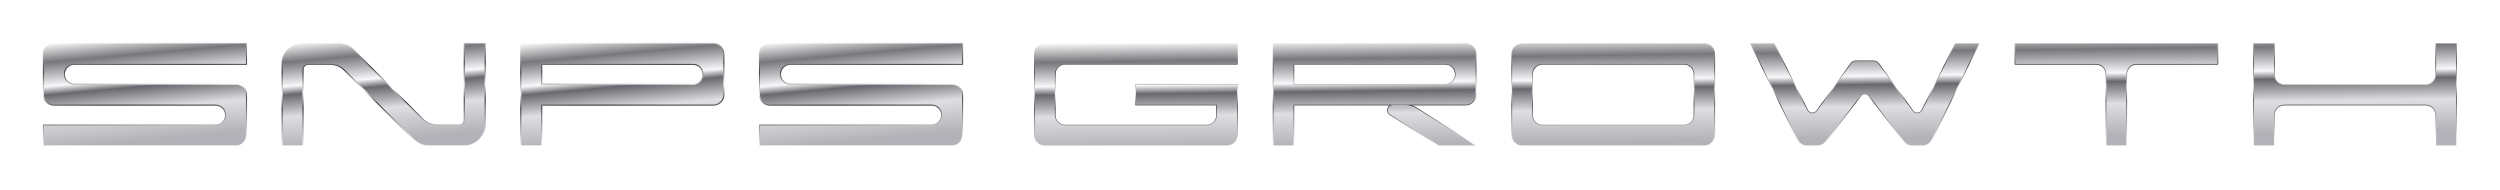
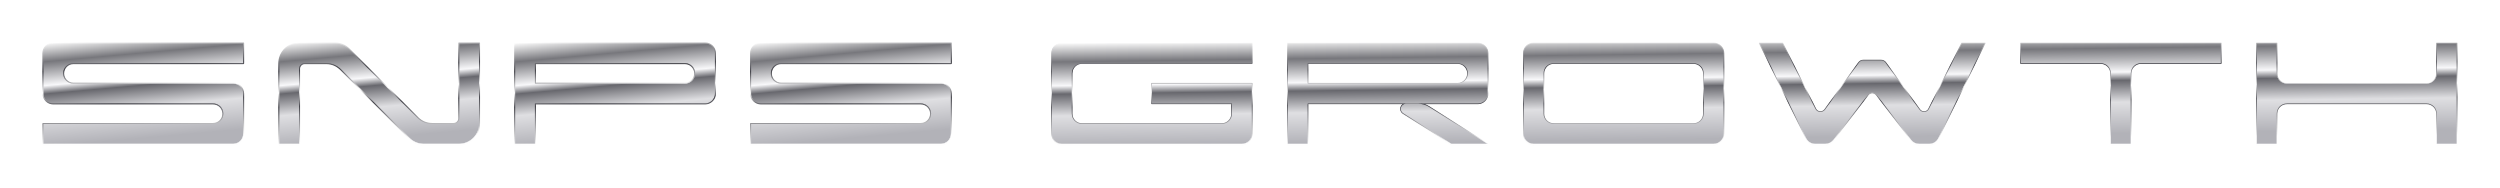
- <svg xmlns="http://www.w3.org/2000/svg" width="1716.742" height="130.000" viewBox="0 0 1716.742 130.000">
+ <svg xmlns="http://www.w3.org/2000/svg" width="1737.070" height="130" viewBox="0 0 1737.070 130">
  <defs>
    <linearGradient id="si-silver" x1="0" y1="0" x2=".18" y2="1">
      <stop stop-color="#fafafa" />
      <stop offset=".18" stop-color="#77777c" />
      <stop offset=".41" stop-color="#f8f8fa" />
      <stop offset=".49" stop-color="#68686e" />
      <stop offset=".7" stop-color="#dfdfe2" />
      <stop offset="1" stop-color="#b2b2b8" />
    </linearGradient>
    <linearGradient id="si-glass" x1="0" y1="0" x2=".24" y2="1">
      <stop stop-color="#ffffff" stop-opacity=".92" />
      <stop offset=".16" stop-color="#33333a" stop-opacity=".26" />
      <stop offset=".4" stop-color="#ffffff" stop-opacity=".12" />
      <stop offset=".49" stop-color="#ffffff" stop-opacity=".82" />
      <stop offset=".56" stop-color="#33333a" stop-opacity=".1" />
      <stop offset=".82" stop-color="#ffffff" stop-opacity=".15" />
      <stop offset="1" stop-color="#ffffff" stop-opacity=".8" />
    </linearGradient>
    <linearGradient id="si-frost" x2=".8" y2="1">
      <stop stop-color="#ffffff" stop-opacity=".85" />
      <stop offset="1" stop-color="#33333a" stop-opacity=".5" />
    </linearGradient>
    <linearGradient id="si-edge" x2=".1" y2="1">
      <stop stop-color="#ffffff" />
      <stop offset=".28" stop-color="#33333a" />
      <stop offset=".49" stop-color="#ffffff" />
      <stop offset=".63" stop-color="#33333a" />
      <stop offset="1" stop-color="#ffffff" />
    </linearGradient>
  </defs>
  <g transform="translate(0 1.2)" fill="#f5f5f5" opacity=".22">
    <g transform="translate(30 30)">
      <g transform="scale(1.492537) translate(-33.28 -33.28)">
        <path d="M117.08,42.66h9.38v-9.38H37.97c-2.59,0-4.69,2.1-4.69,4.69v18.76c0,2.59,2.1,4.69,4.69,4.69h4.69s69.73,0,69.73,0c2.59,0,4.69,2.1,4.69,4.69h0c0,2.59-2.1,4.69-4.69,4.69H42.66s-9.38,0-9.38,0v9.38h88.49c2.59,0,4.69-2.1,4.69-4.69v-18.76c0-2.59-2.1-4.69-4.69-4.69h-4.69s-69.73,0-69.73,0c-2.59,0-4.69-2.1-4.69-4.69h0c0-2.59,2.1-4.69,4.69-4.69h69.73Z" />
        <path d="M226.9,33.28v34.98c0,1.4-1.14,2.54-2.54,2.54h-10.08c-2.49,0-4.87-.99-6.63-2.75l-6.63-6.63-6.64-6.63-12.13-12.13h0l-6.63-6.63c-1.76-1.76-4.14-2.75-6.63-2.75h-9.37s-7.13,0-7.13,0h0c-5.18,0-9.38,4.2-9.38,9.38h0s0,0,0,0v37.52h9.38v-34.98c0-1.4,1.14-2.54,2.54-2.54h10.09c2.49,0,4.87.99,6.63,2.75l16.01,16.01,6.63,6.64,2.74,2.74,6.63,6.63c1.76,1.76,4.14,2.75,6.63,2.75h9.39s7.12,0,7.12,0h0c5.18,0,9.38-4.2,9.38-9.38h0v-37.52h-9.38Z" />
        <path d="M252.92,33.28v46.9h9.38v-18.76h79.11c2.59,0,4.69-2.1,4.69-4.69v-18.76c0-2.59-2.1-4.69-4.69-4.69h-88.49ZM332.03,52.04h-69.73v-9.38h69.73c2.59,0,4.69,2.1,4.69,4.69h0c0,2.59-2.1,4.69-4.69,4.69Z" />
        <path d="M372.12,47.35h0c0,2.59,2.1,4.69,4.69,4.69h74.42c2.59,0,4.69,2.1,4.69,4.69v18.76c0,2.59-2.1,4.69-4.69,4.69h-88.49v-9.38h79.11c2.59,0,4.69-2.1,4.69-4.69h0c0-2.59-2.1-4.69-4.69-4.69h-74.42c-2.59,0-4.69-2.1-4.69-4.69v-18.76c0-2.59,2.1-4.69,4.69-4.69h88.49v9.38h-79.11c-2.59,0-4.69,2.1-4.69,4.69Z" />
      </g>
-       <path d="M139.1 0.0H7.0C3.1 0.0 0.0 3.1 0.0 7.0V63.0C0.0 66.9 3.1 70.0 7.0 70.0H132.1C135.9 70.0 139.1 66.9 139.1 63.0V28.0H69.5V42.0H125.1V49.0C125.1 52.9 121.9 56.0 118.1 56.0H21.0C17.1 56.0 14.0 52.9 14.0 49.0V21.0C14.0 17.1 17.1 14.0 21.0 14.0H139.1V0.0ZM163.9 0.0V70.0H177.9V42.0H296.0C299.8 42.0 303.0 38.9 303.0 35.0V7.0C303.0 3.1 299.8 0.0 296.0 0.0H163.9ZM282.0 28.0H177.9V14.0H282.0C285.8 14.0 289.0 17.1 289.0 21.0C289.0 24.9 285.8 28.0 282.0 28.0ZM244.2 48.8 277.6 70.0H303.0L262.2 44.2C260.0 42.8 257.4 42.0 254.7 42.0H246.1C242.4 42.0 241.0 46.8 244.2 48.8ZM327.8 7.0C327.8 3.1 330.9 0.0 334.8 0.0H459.9C463.7 0.0 466.9 3.1 466.9 7.0V63.0C466.9 66.9 463.7 70.0 459.9 70.0H334.8C330.9 70.0 327.8 66.9 327.8 63.0V7.0ZM341.8 21.0V49.0C341.8 52.9 344.9 56.0 348.8 56.0H445.9C449.7 56.0 452.9 52.9 452.9 49.0V21.0C452.9 17.1 449.7 14.0 445.9 14.0H348.8C344.9 14.0 341.8 17.1 341.8 21.0ZM491.7 0.0H507.8L530.7 45.6C532.0 48.2 535.5 48.4 537.2 46.1L560.7 13.5C561.4 12.5 562.6 11.9 563.8 11.9H576.3C577.5 11.9 578.7 12.5 579.4 13.5L603.0 46.1C604.6 48.4 608.2 48.2 609.4 45.6L632.3 0.0H648.4L616.0 66.1C614.8 68.5 612.4 70.0 609.7 70.0H602.6C600.4 70.0 598.4 69.0 597.1 67.3L573.1 36.0C571.5 34.0 568.6 34.0 567.1 36.0L543.1 67.3C541.7 69.0 539.7 70.0 537.5 70.0H530.4C527.7 70.0 525.3 68.5 524.1 66.1L491.7 0.0ZM673.3 0.0H812.4V14.0H756.8C753 14.0 749.8 17.1 749.8 21.0V70.0H735.8V21.0C735.8 17.1 732.7 14.0 728.8 14.0H673.3V0.0ZM837.2 0.0H851.2V21.0C851.2 24.9 854.3 28.0 858.2 28.0H955.3C959.1 28.0 962.3 24.9 962.3 21.0V0.0H976.3V70.0H962.3V49.0C962.3 45.1 959.1 42.0 955.3 42.0H858.2C854.3 42.0 851.2 45.1 851.2 49.0V70.0H837.2V0.0Z" transform="translate(680.4776 0)" />
+       <path d="M139.1 0.0H7.0C3.1 0.0 0.0 3.1 0.0 7.0V63.0C0.0 66.9 3.1 70.0 7.0 70.0H132.1C135.9 70.0 139.1 66.9 139.1 63.0V28.0H69.5V42.0H125.1V49.0C125.1 52.9 121.9 56.0 118.1 56.0H21.0C17.1 56.0 14.0 52.9 14.0 49.0V21.0C14.0 17.1 17.1 14.0 21.0 14.0H139.1V0.0ZM163.9 0.0V70.0H177.9V42.0H296.0C299.8 42.0 303.0 38.9 303.0 35.0V7.0C303.0 3.1 299.8 0.0 296.0 0.0H163.9ZM282.0 28.0H177.9V14.0H282.0C285.8 14.0 289.0 17.1 289.0 21.0C289.0 24.9 285.8 28.0 282.0 28.0ZM244.2 48.8 277.6 70.0H303.0L262.2 44.2C260.0 42.8 257.4 42.0 254.7 42.0H246.1C242.4 42.0 241.0 46.8 244.2 48.8ZM327.8 7.0C327.8 3.1 330.9 0.0 334.8 0.0H459.9C463.7 0.0 466.9 3.1 466.9 7.0V63.0C466.9 66.9 463.7 70.0 459.9 70.0H334.8C330.9 70.0 327.8 66.9 327.8 63.0V7.0ZM341.8 21.0V49.0C341.8 52.9 344.9 56.0 348.8 56.0H445.9C449.7 56.0 452.9 52.9 452.9 49.0V21.0C452.9 17.1 449.7 14.0 445.9 14.0H348.8C344.9 14.0 341.8 17.1 341.8 21.0ZM491.7 0.0H507.8L530.7 45.6C532.0 48.2 535.5 48.4 537.2 46.1L560.7 13.5C561.4 12.5 562.6 11.9 563.8 11.9H576.3C577.5 11.9 578.7 12.5 579.4 13.5L603.0 46.1C604.6 48.4 608.2 48.2 609.4 45.6L632.3 0.0H648.4L616.0 66.1C614.8 68.5 612.4 70.0 609.7 70.0H602.6C600.4 70.0 598.4 69.0 597.1 67.3L573.1 36.0C571.5 34.0 568.6 34.0 567.1 36.0L543.1 67.3C541.7 69.0 539.7 70.0 537.5 70.0H530.4C527.7 70.0 525.3 68.5 524.1 66.1L491.7 0.0ZM673.3 0.0H812.4V14.0H756.8C753 14.0 749.8 17.1 749.8 21.0V70.0H735.8V21.0C735.8 17.1 732.7 14.0 728.8 14.0H673.3V0.0ZM837.2 0.0H851.2V21.0C851.2 24.9 854.3 28.0 858.2 28.0H955.3C959.1 28.0 962.3 24.9 962.3 21.0V0.0H976.3V70.0H962.3V49.0C962.3 45.1 959.1 42.0 955.3 42.0H858.2C854.3 42.0 851.2 45.1 851.2 49.0V70.0H837.2V0.0Z" transform="translate(700.806 0)" />
    </g>
  </g>
  <g fill="url(#si-silver)" stroke="url(#si-edge)" stroke-width=".75" stroke-linejoin="round" paint-order="stroke fill">
    <g transform="translate(30 30)">
      <g transform="scale(1.492537) translate(-33.28 -33.28)">
        <path d="M117.08,42.66h9.38v-9.38H37.97c-2.59,0-4.69,2.1-4.69,4.69v18.76c0,2.59,2.1,4.69,4.69,4.69h4.69s69.73,0,69.73,0c2.59,0,4.69,2.1,4.69,4.69h0c0,2.59-2.1,4.69-4.69,4.69H42.66s-9.38,0-9.38,0v9.38h88.49c2.59,0,4.69-2.1,4.69-4.69v-18.76c0-2.59-2.1-4.69-4.69-4.69h-4.69s-69.73,0-69.73,0c-2.59,0-4.69-2.1-4.69-4.69h0c0-2.59,2.1-4.69,4.69-4.69h69.73Z" />
        <path d="M226.9,33.28v34.98c0,1.4-1.14,2.54-2.54,2.54h-10.08c-2.49,0-4.87-.99-6.63-2.75l-6.63-6.63-6.64-6.63-12.13-12.13h0l-6.63-6.63c-1.76-1.76-4.14-2.75-6.63-2.75h-9.37s-7.13,0-7.13,0h0c-5.18,0-9.38,4.2-9.38,9.38h0s0,0,0,0v37.52h9.38v-34.98c0-1.4,1.14-2.54,2.54-2.54h10.09c2.49,0,4.87.99,6.63,2.75l16.01,16.01,6.63,6.64,2.74,2.74,6.63,6.63c1.76,1.76,4.14,2.75,6.63,2.75h9.39s7.12,0,7.12,0h0c5.18,0,9.38-4.2,9.38-9.38h0v-37.52h-9.38Z" />
        <path d="M252.92,33.28v46.9h9.38v-18.76h79.11c2.59,0,4.69-2.1,4.69-4.69v-18.76c0-2.59-2.1-4.69-4.69-4.69h-88.49ZM332.03,52.04h-69.73v-9.38h69.73c2.59,0,4.69,2.1,4.69,4.69h0c0,2.59-2.1,4.69-4.69,4.69Z" />
        <path d="M372.12,47.35h0c0,2.59,2.1,4.69,4.69,4.69h74.42c2.59,0,4.69,2.1,4.69,4.69v18.76c0,2.59-2.1,4.69-4.69,4.69h-88.49v-9.38h79.11c2.59,0,4.69-2.1,4.69-4.69h0c0-2.59-2.1-4.69-4.69-4.69h-74.42c-2.59,0-4.69-2.1-4.69-4.69v-18.76c0-2.59,2.1-4.69,4.69-4.69h88.49v9.38h-79.11c-2.59,0-4.69,2.1-4.69,4.69Z" />
      </g>
-       <path d="M139.1 0.0H7.0C3.1 0.0 0.0 3.1 0.0 7.0V63.0C0.0 66.9 3.1 70.0 7.0 70.0H132.1C135.9 70.0 139.1 66.9 139.1 63.0V28.0H69.5V42.0H125.1V49.0C125.1 52.9 121.9 56.0 118.1 56.0H21.0C17.1 56.0 14.0 52.9 14.0 49.0V21.0C14.0 17.1 17.1 14.0 21.0 14.0H139.1V0.0ZM163.9 0.0V70.0H177.9V42.0H296.0C299.8 42.0 303.0 38.9 303.0 35.0V7.0C303.0 3.1 299.8 0.0 296.0 0.0H163.9ZM282.0 28.0H177.9V14.0H282.0C285.8 14.0 289.0 17.1 289.0 21.0C289.0 24.9 285.8 28.0 282.0 28.0ZM244.2 48.8 277.6 70.0H303.0L262.2 44.2C260.0 42.8 257.4 42.0 254.7 42.0H246.1C242.4 42.0 241.0 46.8 244.2 48.8ZM327.8 7.0C327.8 3.1 330.9 0.0 334.8 0.0H459.9C463.7 0.0 466.9 3.1 466.9 7.0V63.0C466.9 66.9 463.7 70.0 459.9 70.0H334.8C330.9 70.0 327.8 66.9 327.8 63.0V7.0ZM341.8 21.0V49.0C341.8 52.9 344.9 56.0 348.8 56.0H445.9C449.7 56.0 452.9 52.9 452.9 49.0V21.0C452.9 17.1 449.7 14.0 445.9 14.0H348.8C344.9 14.0 341.8 17.1 341.8 21.0ZM491.7 0.0H507.8L530.7 45.6C532.0 48.2 535.5 48.4 537.2 46.1L560.7 13.5C561.4 12.5 562.6 11.9 563.8 11.9H576.3C577.5 11.9 578.7 12.5 579.4 13.5L603.0 46.1C604.6 48.4 608.2 48.2 609.4 45.6L632.3 0.0H648.4L616.0 66.1C614.8 68.5 612.4 70.0 609.7 70.0H602.6C600.4 70.0 598.4 69.0 597.1 67.3L573.1 36.0C571.5 34.0 568.6 34.0 567.1 36.0L543.1 67.3C541.7 69.0 539.7 70.0 537.5 70.0H530.4C527.7 70.0 525.3 68.5 524.1 66.1L491.7 0.0ZM673.3 0.0H812.4V14.0H756.8C753 14.0 749.8 17.1 749.8 21.0V70.0H735.8V21.0C735.8 17.1 732.7 14.0 728.8 14.0H673.3V0.0ZM837.2 0.0H851.2V21.0C851.2 24.9 854.3 28.0 858.2 28.0H955.3C959.1 28.0 962.3 24.9 962.3 21.0V0.0H976.3V70.0H962.3V49.0C962.3 45.1 959.1 42.0 955.3 42.0H858.2C854.3 42.0 851.2 45.1 851.2 49.0V70.0H837.2V0.0Z" transform="translate(680.4776 0)" />
+       <path d="M139.1 0.0H7.0C3.1 0.0 0.0 3.1 0.0 7.0V63.0C0.0 66.9 3.1 70.0 7.0 70.0H132.1C135.9 70.0 139.1 66.9 139.1 63.0V28.0H69.5V42.0H125.1V49.0C125.1 52.9 121.9 56.0 118.1 56.0H21.0C17.1 56.0 14.0 52.9 14.0 49.0V21.0C14.0 17.1 17.1 14.0 21.0 14.0H139.1V0.0ZM163.9 0.0V70.0H177.9V42.0H296.0C299.8 42.0 303.0 38.9 303.0 35.0V7.0C303.0 3.1 299.8 0.0 296.0 0.0H163.9ZM282.0 28.0H177.9V14.0H282.0C285.8 14.0 289.0 17.1 289.0 21.0C289.0 24.9 285.8 28.0 282.0 28.0ZM244.2 48.8 277.6 70.0H303.0L262.2 44.2C260.0 42.8 257.4 42.0 254.7 42.0H246.1C242.4 42.0 241.0 46.8 244.2 48.8ZM327.8 7.0C327.8 3.1 330.9 0.0 334.8 0.0H459.9C463.7 0.0 466.9 3.1 466.9 7.0V63.0C466.9 66.9 463.7 70.0 459.9 70.0H334.8C330.9 70.0 327.8 66.9 327.8 63.0V7.0ZM341.8 21.0V49.0C341.8 52.9 344.9 56.0 348.8 56.0H445.9C449.7 56.0 452.9 52.9 452.9 49.0V21.0C452.9 17.1 449.7 14.0 445.9 14.0H348.8C344.9 14.0 341.8 17.1 341.8 21.0ZM491.7 0.0H507.8L530.7 45.6C532.0 48.2 535.5 48.4 537.2 46.1L560.7 13.5C561.4 12.5 562.6 11.9 563.8 11.9H576.3C577.5 11.9 578.7 12.5 579.4 13.5L603.0 46.1C604.6 48.4 608.2 48.2 609.4 45.6L632.3 0.0H648.4L616.0 66.1C614.8 68.5 612.4 70.0 609.7 70.0H602.6C600.4 70.0 598.4 69.0 597.1 67.3L573.1 36.0C571.5 34.0 568.6 34.0 567.1 36.0L543.1 67.3C541.7 69.0 539.7 70.0 537.5 70.0H530.4C527.7 70.0 525.3 68.5 524.1 66.1L491.7 0.0ZM673.3 0.0H812.4V14.0H756.8C753 14.0 749.8 17.1 749.8 21.0V70.0H735.8V21.0C735.8 17.1 732.7 14.0 728.8 14.0H673.3V0.0ZM837.2 0.0H851.2V21.0C851.2 24.9 854.3 28.0 858.2 28.0H955.3C959.1 28.0 962.3 24.9 962.3 21.0V0.0H976.3V70.0H962.3V49.0C962.3 45.1 959.1 42.0 955.3 42.0H858.2C854.3 42.0 851.2 45.1 851.2 49.0V70.0H837.2V0.0Z" transform="translate(700.806 0)" />
    </g>
  </g>
  <g fill="none" stroke="url(#si-edge)" stroke-width=".22" opacity=".9">
    <g transform="translate(30 30)">
      <g transform="scale(1.492537) translate(-33.28 -33.28)">
        <path d="M117.08,42.66h9.38v-9.38H37.97c-2.59,0-4.69,2.1-4.69,4.69v18.76c0,2.59,2.1,4.69,4.69,4.69h4.69s69.73,0,69.73,0c2.59,0,4.69,2.1,4.69,4.69h0c0,2.59-2.1,4.69-4.69,4.69H42.66s-9.38,0-9.38,0v9.38h88.49c2.59,0,4.69-2.1,4.69-4.69v-18.76c0-2.59-2.1-4.69-4.69-4.69h-4.69s-69.73,0-69.73,0c-2.59,0-4.69-2.1-4.69-4.69h0c0-2.59,2.1-4.69,4.69-4.69h69.73Z" />
        <path d="M226.9,33.28v34.98c0,1.4-1.14,2.54-2.54,2.54h-10.08c-2.49,0-4.87-.99-6.63-2.75l-6.63-6.63-6.64-6.63-12.13-12.13h0l-6.63-6.63c-1.76-1.76-4.14-2.75-6.63-2.75h-9.37s-7.13,0-7.13,0h0c-5.18,0-9.38,4.2-9.38,9.38h0s0,0,0,0v37.52h9.38v-34.98c0-1.4,1.14-2.54,2.54-2.54h10.09c2.49,0,4.87.99,6.63,2.75l16.01,16.01,6.63,6.64,2.74,2.74,6.63,6.63c1.76,1.76,4.14,2.75,6.63,2.75h9.39s7.12,0,7.12,0h0c5.18,0,9.38-4.2,9.38-9.38h0v-37.52h-9.38Z" />
        <path d="M252.92,33.28v46.9h9.38v-18.76h79.11c2.59,0,4.69-2.1,4.69-4.69v-18.76c0-2.59-2.1-4.69-4.69-4.69h-88.49ZM332.03,52.04h-69.73v-9.38h69.73c2.59,0,4.69,2.1,4.69,4.69h0c0,2.59-2.1,4.69-4.69,4.69Z" />
        <path d="M372.12,47.35h0c0,2.59,2.1,4.69,4.69,4.69h74.42c2.59,0,4.69,2.1,4.69,4.69v18.76c0,2.59-2.1,4.69-4.69,4.69h-88.49v-9.38h79.11c2.59,0,4.69-2.1,4.69-4.69h0c0-2.59-2.1-4.69-4.69-4.69h-74.42c-2.59,0-4.69-2.1-4.69-4.69v-18.76c0-2.59,2.1-4.69,4.69-4.69h88.49v9.38h-79.11c-2.59,0-4.69,2.1-4.69,4.69Z" />
      </g>
-       <path d="M139.1 0.0H7.0C3.1 0.0 0.0 3.1 0.0 7.0V63.0C0.0 66.9 3.1 70.0 7.0 70.0H132.1C135.9 70.0 139.1 66.9 139.1 63.0V28.0H69.5V42.0H125.1V49.0C125.1 52.9 121.9 56.0 118.1 56.0H21.0C17.1 56.0 14.0 52.9 14.0 49.0V21.0C14.0 17.1 17.1 14.0 21.0 14.0H139.1V0.0ZM163.9 0.0V70.0H177.9V42.0H296.0C299.8 42.0 303.0 38.9 303.0 35.0V7.0C303.0 3.1 299.8 0.0 296.0 0.0H163.9ZM282.0 28.0H177.9V14.0H282.0C285.8 14.0 289.0 17.1 289.0 21.0C289.0 24.9 285.8 28.0 282.0 28.0ZM244.2 48.8 277.6 70.0H303.0L262.2 44.2C260.0 42.8 257.4 42.0 254.7 42.0H246.1C242.4 42.0 241.0 46.8 244.2 48.8ZM327.8 7.0C327.8 3.1 330.9 0.0 334.8 0.0H459.9C463.7 0.0 466.9 3.1 466.9 7.0V63.0C466.9 66.9 463.7 70.0 459.9 70.0H334.8C330.9 70.0 327.8 66.9 327.8 63.0V7.0ZM341.8 21.0V49.0C341.8 52.9 344.9 56.0 348.8 56.0H445.9C449.7 56.0 452.9 52.9 452.9 49.0V21.0C452.9 17.1 449.7 14.0 445.9 14.0H348.8C344.9 14.0 341.8 17.1 341.8 21.0ZM491.7 0.0H507.8L530.7 45.6C532.0 48.2 535.5 48.4 537.2 46.1L560.7 13.5C561.4 12.5 562.6 11.9 563.8 11.9H576.3C577.5 11.9 578.7 12.5 579.4 13.5L603.0 46.1C604.6 48.4 608.2 48.2 609.4 45.6L632.3 0.0H648.4L616.0 66.1C614.8 68.5 612.4 70.0 609.7 70.0H602.6C600.4 70.0 598.4 69.0 597.1 67.3L573.1 36.0C571.5 34.0 568.6 34.0 567.1 36.0L543.1 67.3C541.7 69.0 539.7 70.0 537.5 70.0H530.4C527.7 70.0 525.3 68.5 524.1 66.1L491.7 0.0ZM673.3 0.0H812.4V14.0H756.8C753 14.0 749.8 17.1 749.8 21.0V70.0H735.8V21.0C735.8 17.1 732.7 14.0 728.8 14.0H673.3V0.0ZM837.2 0.0H851.2V21.0C851.2 24.9 854.3 28.0 858.2 28.0H955.3C959.1 28.0 962.3 24.9 962.3 21.0V0.0H976.3V70.0H962.3V49.0C962.3 45.1 959.1 42.0 955.3 42.0H858.2C854.3 42.0 851.2 45.1 851.2 49.0V70.0H837.2V0.0Z" transform="translate(680.4776 0)" />
+       <path d="M139.1 0.0H7.0C3.1 0.0 0.0 3.1 0.0 7.0V63.0C0.0 66.9 3.1 70.0 7.0 70.0H132.1C135.9 70.0 139.1 66.9 139.1 63.0V28.0H69.5V42.0H125.1V49.0C125.1 52.9 121.9 56.0 118.1 56.0H21.0C17.1 56.0 14.0 52.9 14.0 49.0V21.0C14.0 17.1 17.1 14.0 21.0 14.0H139.1V0.0ZM163.9 0.0V70.0H177.9V42.0H296.0C299.8 42.0 303.0 38.9 303.0 35.0V7.0C303.0 3.1 299.8 0.0 296.0 0.0H163.9ZM282.0 28.0H177.9V14.0H282.0C285.8 14.0 289.0 17.1 289.0 21.0C289.0 24.9 285.8 28.0 282.0 28.0ZM244.2 48.8 277.6 70.0H303.0L262.2 44.2C260.0 42.8 257.4 42.0 254.7 42.0H246.1C242.4 42.0 241.0 46.8 244.2 48.8ZM327.8 7.0C327.8 3.1 330.9 0.0 334.8 0.0H459.9C463.7 0.0 466.9 3.1 466.9 7.0V63.0C466.9 66.9 463.7 70.0 459.9 70.0H334.8C330.9 70.0 327.8 66.9 327.8 63.0V7.0ZM341.8 21.0V49.0C341.8 52.9 344.9 56.0 348.8 56.0H445.9C449.7 56.0 452.9 52.9 452.9 49.0V21.0C452.9 17.1 449.7 14.0 445.9 14.0H348.8C344.9 14.0 341.8 17.1 341.8 21.0ZM491.7 0.0H507.8L530.7 45.6C532.0 48.2 535.5 48.4 537.2 46.1L560.7 13.5C561.4 12.5 562.6 11.9 563.8 11.9H576.3C577.5 11.9 578.7 12.5 579.4 13.5L603.0 46.1C604.6 48.4 608.2 48.2 609.4 45.6L632.3 0.0H648.4L616.0 66.1C614.8 68.5 612.4 70.0 609.7 70.0H602.6C600.4 70.0 598.4 69.0 597.1 67.3L573.1 36.0C571.5 34.0 568.6 34.0 567.1 36.0L543.1 67.3C541.7 69.0 539.7 70.0 537.5 70.0H530.4C527.7 70.0 525.3 68.5 524.1 66.1L491.7 0.0ZM673.3 0.0H812.4V14.0H756.8C753 14.0 749.8 17.1 749.8 21.0V70.0H735.8V21.0C735.8 17.1 732.7 14.0 728.8 14.0H673.3V0.0ZM837.2 0.0H851.2V21.0C851.2 24.9 854.3 28.0 858.2 28.0H955.3C959.1 28.0 962.3 24.9 962.3 21.0V0.0H976.3V70.0H962.3V49.0C962.3 45.1 959.1 42.0 955.3 42.0H858.2C854.3 42.0 851.2 45.1 851.2 49.0V70.0H837.2V0.0Z" transform="translate(700.806 0)" />
    </g>
  </g>
</svg>
